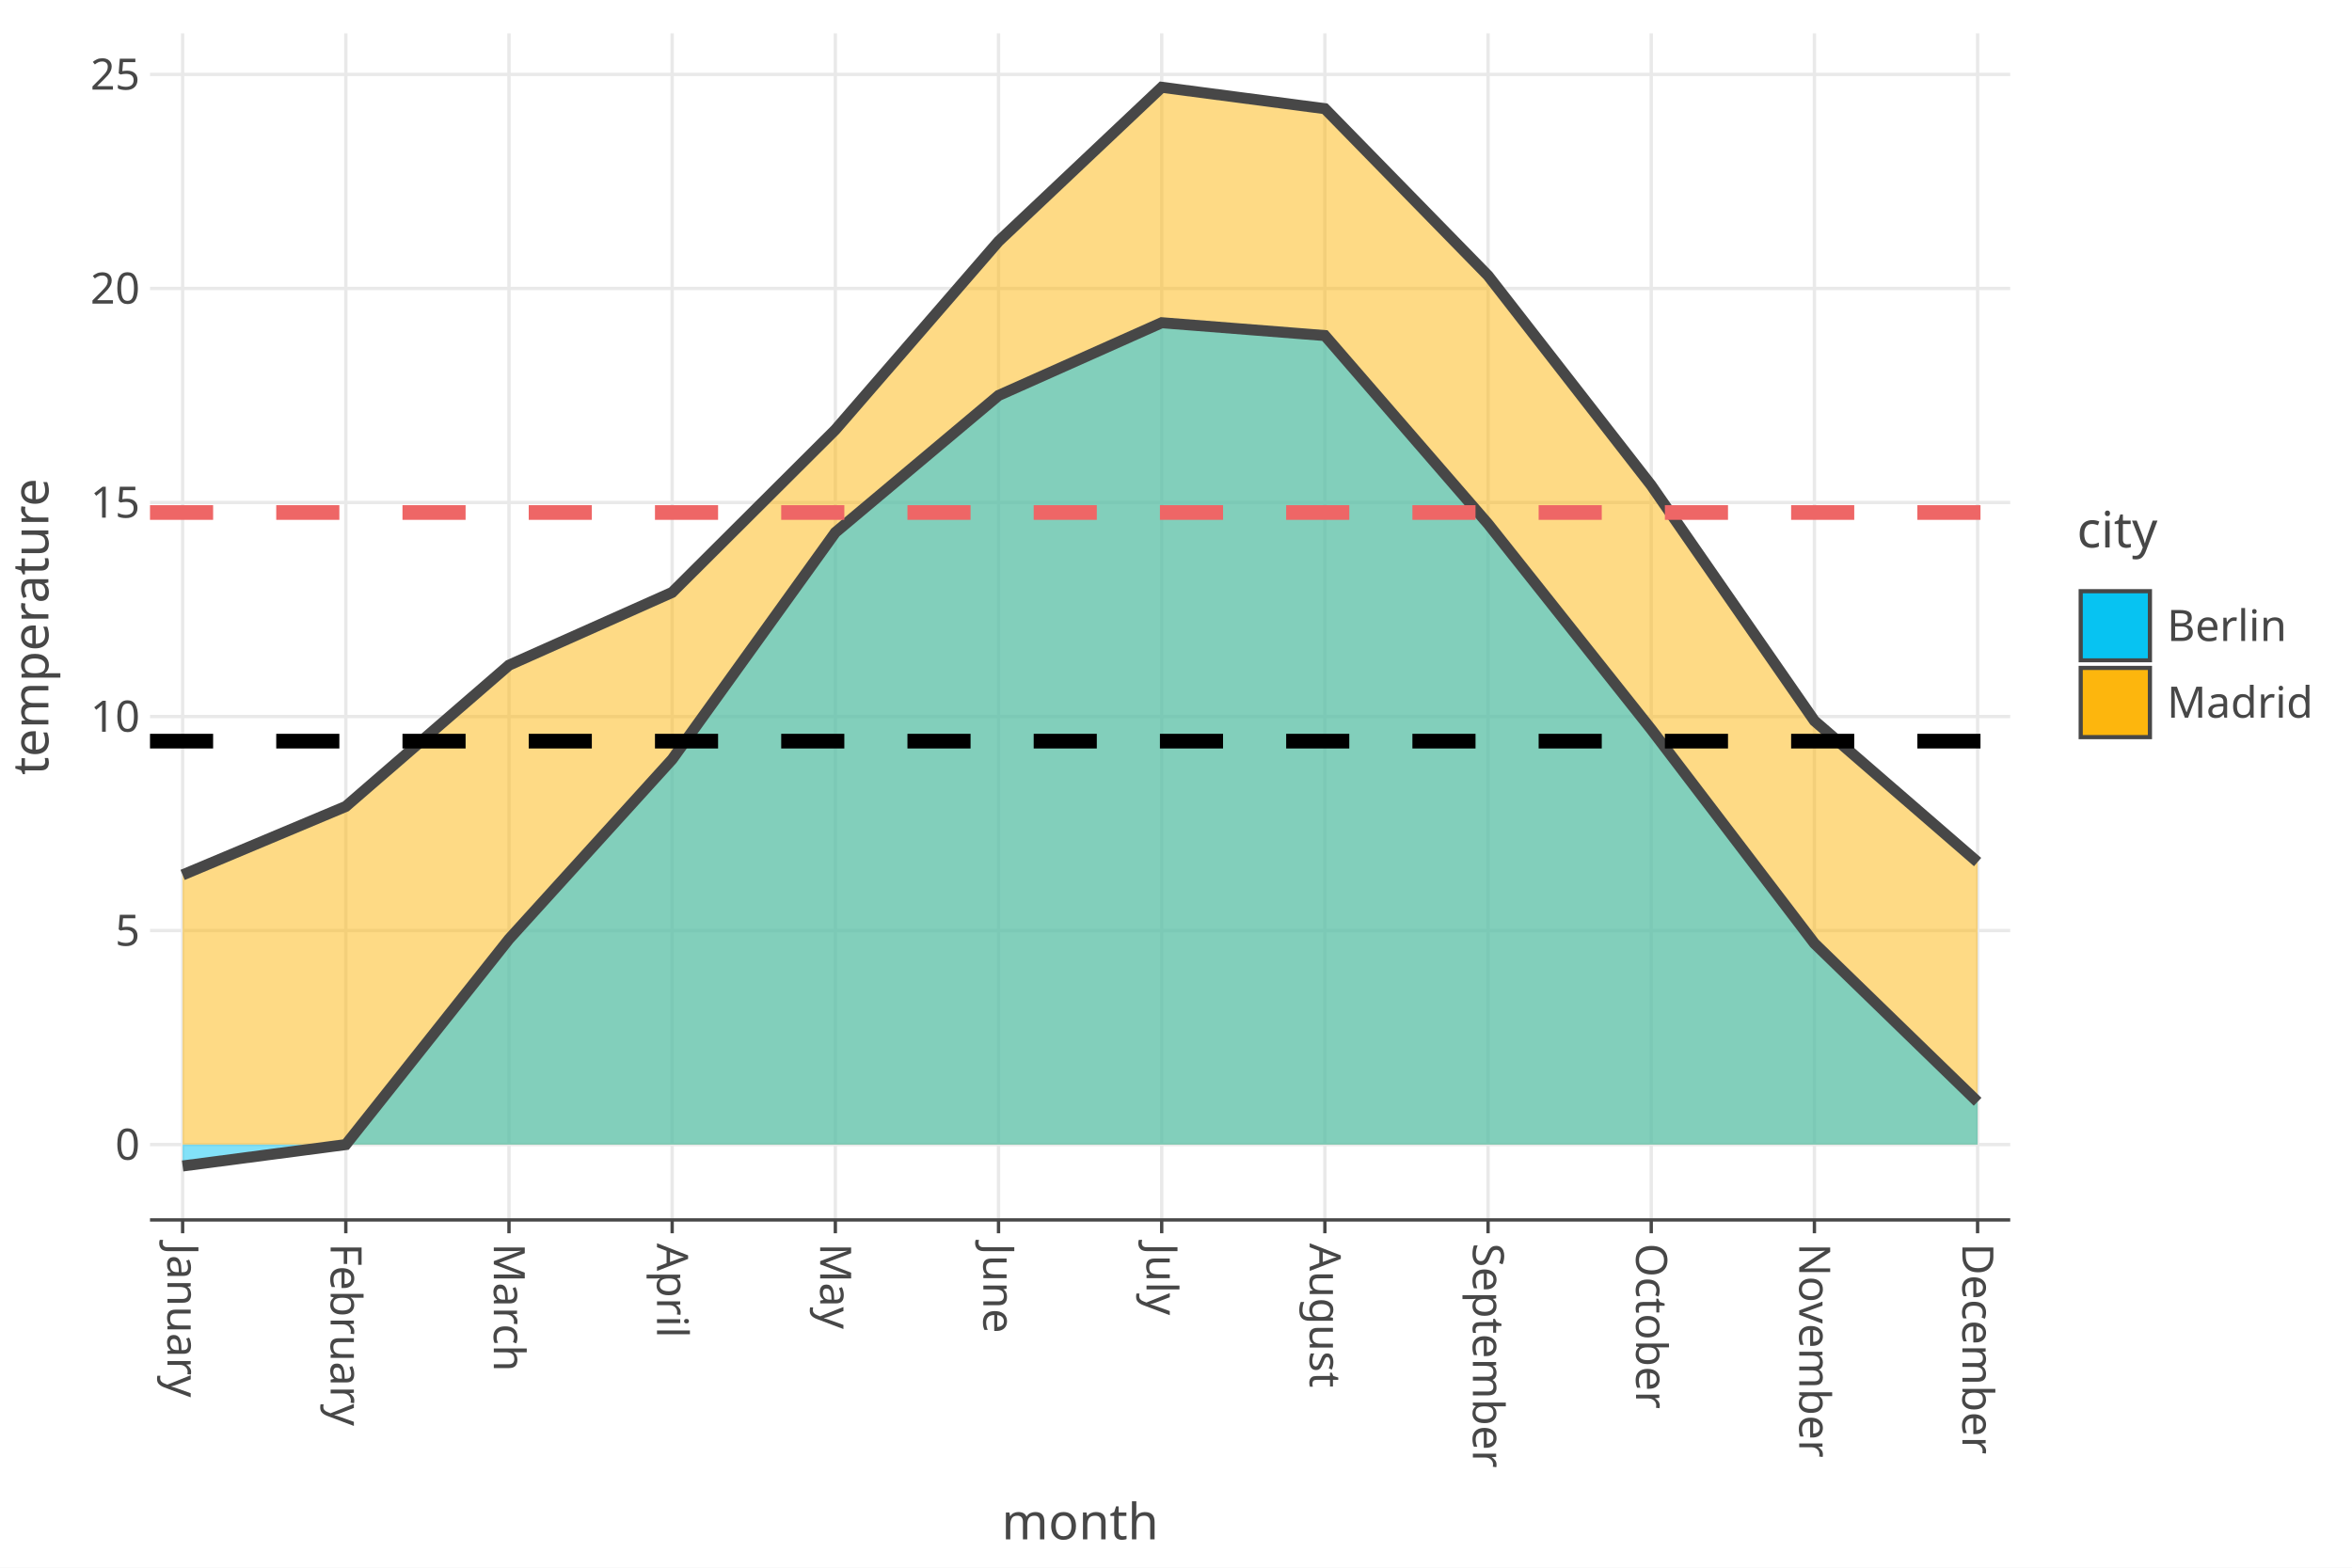
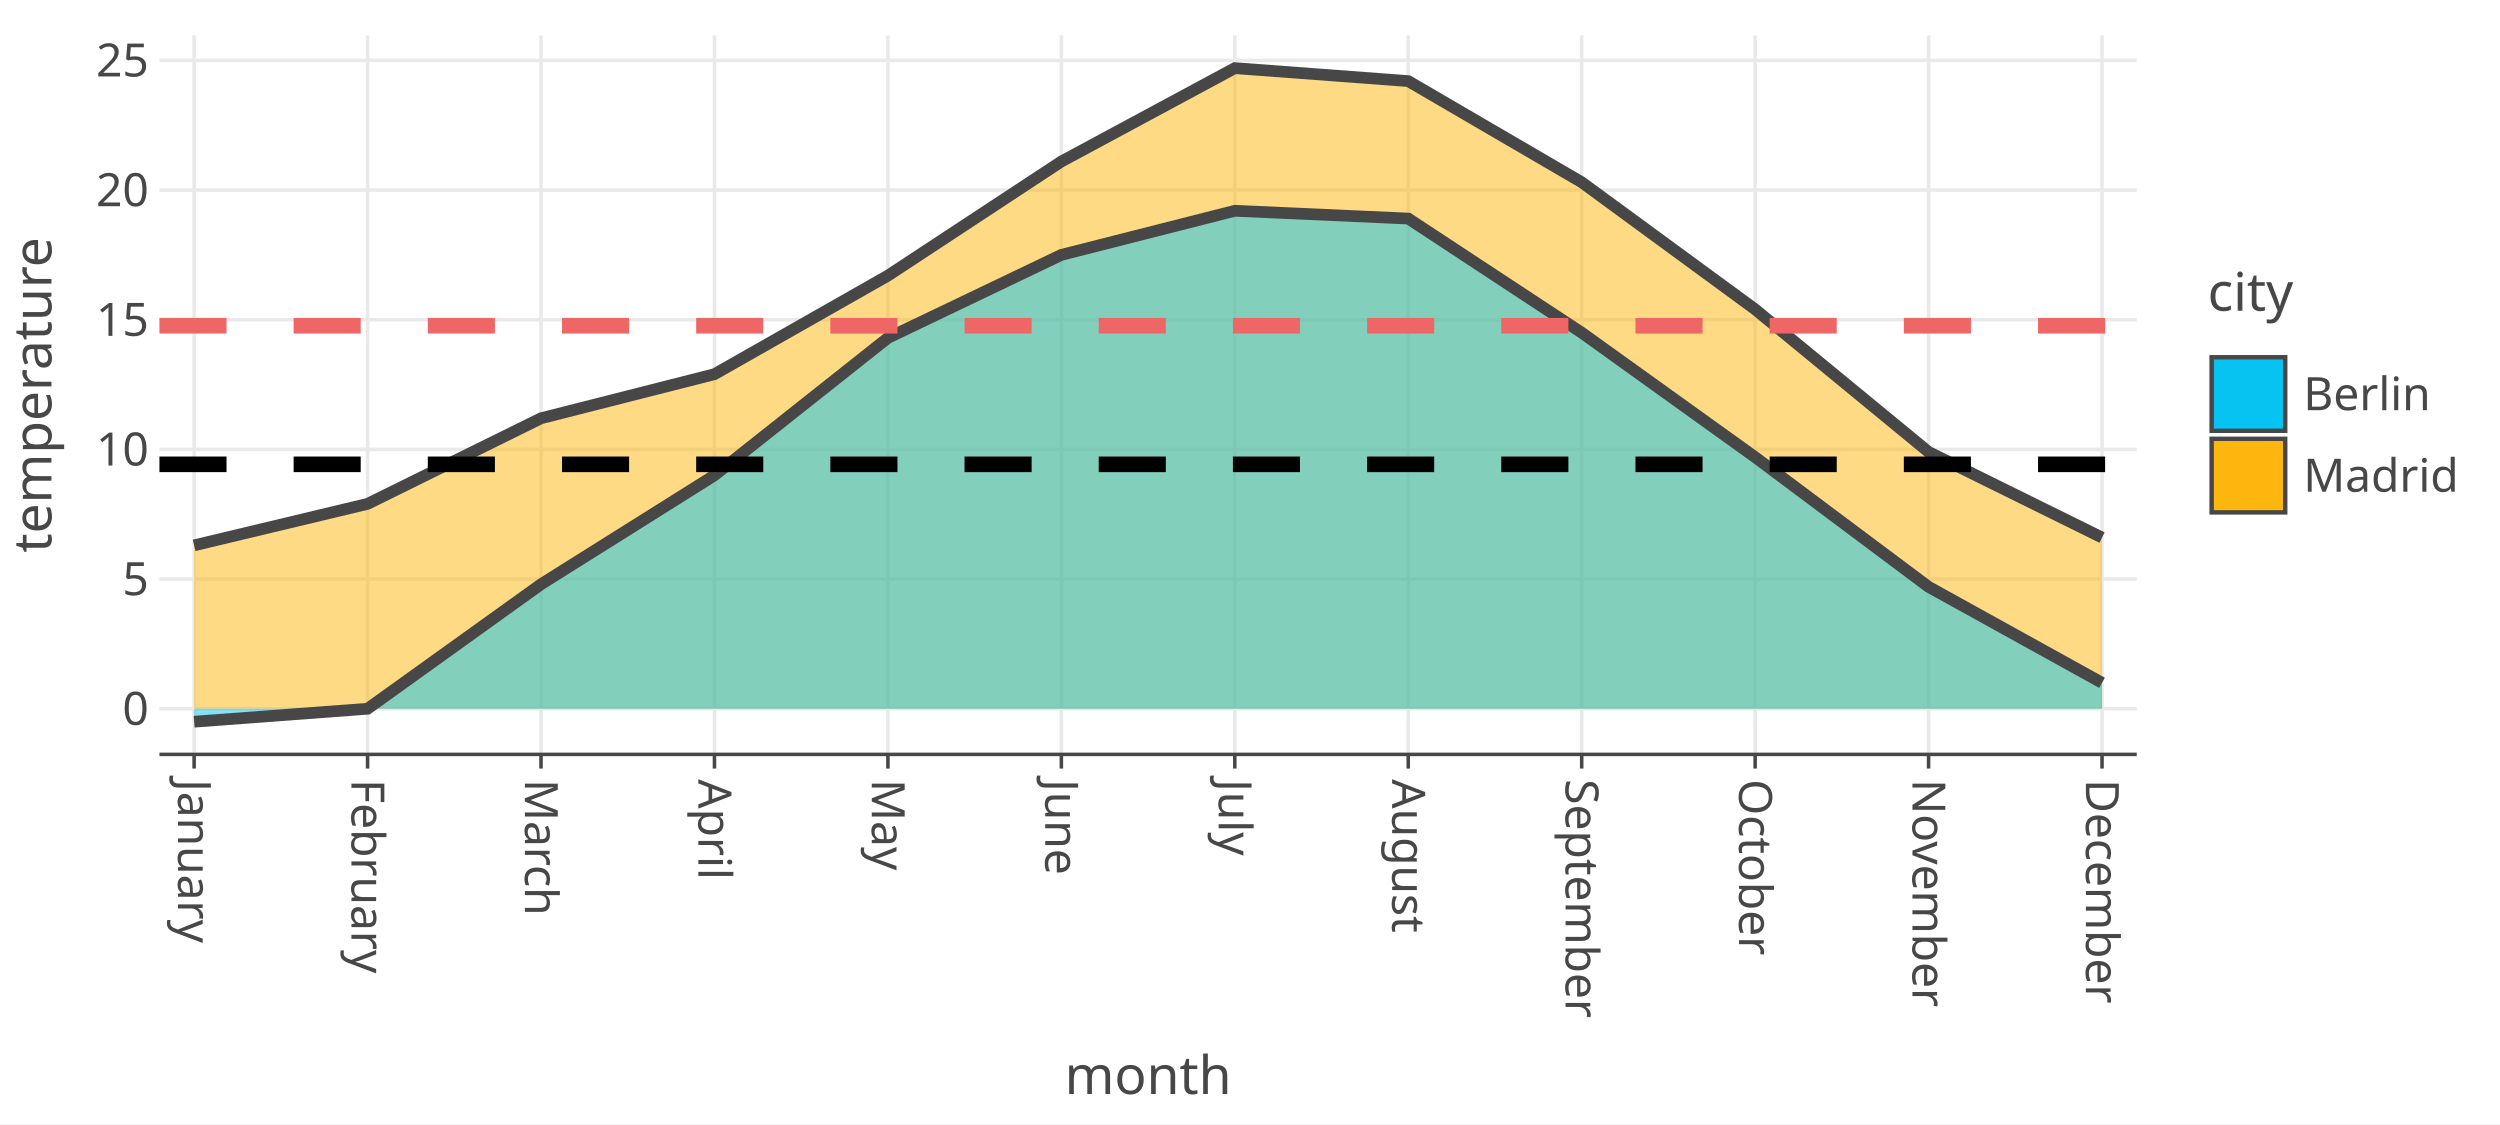
- <svg xmlns="http://www.w3.org/2000/svg" class="plt-container" width="705.0" height="470.0">
+ <svg xmlns="http://www.w3.org/2000/svg" class="plt-container" width="705.0" height="317.0">
  <style type="text/css">
  .plt-container {
   font-family: Lucida Grande, sans-serif;
   user-select: none;
   -webkit-user-select: none;
   -moz-user-select: none;
   -ms-user-select: none;
}
text {
   text-rendering: optimizeLegibility;
}
#xXxprefixXx0 .plot-title {
   fill: #474747;
   font-family: Lucida Grande, sans-serif;
   font-size: 16.0px;
   font-weight: normal;
   font-style: normal;   
}
#xXxprefixXx0 .plot-subtitle {
   fill: #474747;
   font-family: Lucida Grande, sans-serif;
   font-size: 15.0px;
   font-weight: normal;
   font-style: normal;   
}
#xXxprefixXx0 .plot-caption {
   fill: #474747;
   font-family: Lucida Grande, sans-serif;
   font-size: 13.0px;
   font-weight: normal;
   font-style: normal;   
}
#xXxprefixXx0 .legend-title {
   fill: #474747;
   font-family: Lucida Grande, sans-serif;
   font-size: 15.0px;
   font-weight: normal;
   font-style: normal;   
}
#xXxprefixXx0 .legend-item {
   fill: #474747;
   font-family: Lucida Grande, sans-serif;
   font-size: 13.0px;
   font-weight: normal;
   font-style: normal;   
}
#xXxprefixXx0 .axis-title-x {
   fill: #474747;
   font-family: Lucida Grande, sans-serif;
   font-size: 15.0px;
   font-weight: normal;
   font-style: normal;   
}
#xXxprefixXx0 .axis-text-x {
   fill: #474747;
   font-family: Lucida Grande, sans-serif;
   font-size: 13.0px;
   font-weight: normal;
   font-style: normal;   
}
#xXxprefixXx4 .axis-tooltip-text-x {
   fill: #ffffff;
   font-family: Lucida Grande, sans-serif;
   font-size: 13.0px;
   font-weight: normal;
   font-style: normal;   
}
#xXxprefixXx0 .axis-title-y {
   fill: #474747;
   font-family: Lucida Grande, sans-serif;
   font-size: 15.0px;
   font-weight: normal;
   font-style: normal;   
}
#xXxprefixXx0 .axis-text-y {
   fill: #474747;
   font-family: Lucida Grande, sans-serif;
   font-size: 13.0px;
   font-weight: normal;
   font-style: normal;   
}
#xXxprefixXx4 .axis-tooltip-text-y {
   fill: #ffffff;
   font-family: Lucida Grande, sans-serif;
   font-size: 13.0px;
   font-weight: normal;
   font-style: normal;   
}
#xXxprefixXx0 .facet-strip-text-x {
   fill: #474747;
   font-family: Lucida Grande, sans-serif;
   font-size: 13.0px;
   font-weight: normal;
   font-style: normal;   
}
#xXxprefixXx0 .facet-strip-text-y {
   fill: #474747;
   font-family: Lucida Grande, sans-serif;
   font-size: 13.0px;
   font-weight: normal;
   font-style: normal;   
}
#xXxprefixXx4 .tooltip-text {
   fill: #474747;
   font-family: Lucida Grande, sans-serif;
   font-size: 13.0px;
   font-weight: normal;
   font-style: normal;   
}
#xXxprefixXx4 .tooltip-title {
   fill: #474747;
   font-family: Lucida Grande, sans-serif;
   font-size: 13.0px;
   font-weight: bold;
   font-style: normal;   
}
#xXxprefixXx4 .tooltip-label {
   fill: #474747;
   font-family: Lucida Grande, sans-serif;
   font-size: 13.0px;
   font-weight: bold;
   font-style: normal;   
}

  </style>
  <g id="xXxprefixXx0">
-     <path fill-rule="evenodd" fill="rgb(255,255,255)" fill-opacity="1.0" d="M0.0 0.0 L0.0 470.0 L705.0 470.0 L705.0 0.0 Z">
+     <path fill-rule="evenodd" fill="rgb(255,255,255)" fill-opacity="1.0" d="M0.0 0.0 L0.0 317.0 L705.0 317.0 L705.0 0.0 Z">
    </path>
    <g transform="translate(23.0 10.0 ) ">
-       <g transform="translate(21.96121 355.737 ) ">
-         <line x1="9.782" y1="-0.0" x2="9.782" y2="-355.737" stroke="rgb(233,233,233)" stroke-opacity="1.0" stroke-width="1.0">
-         </line>
-         <line x1="58.694" y1="-0.0" x2="58.694" y2="-355.737" stroke="rgb(233,233,233)" stroke-opacity="1.0" stroke-width="1.0">
-         </line>
-         <line x1="107.606" y1="-0.0" x2="107.606" y2="-355.737" stroke="rgb(233,233,233)" stroke-opacity="1.0" stroke-width="1.0">
-         </line>
-         <line x1="156.518" y1="-0.0" x2="156.518" y2="-355.737" stroke="rgb(233,233,233)" stroke-opacity="1.0" stroke-width="1.0">
-         </line>
-         <line x1="205.429" y1="-0.0" x2="205.429" y2="-355.737" stroke="rgb(233,233,233)" stroke-opacity="1.0" stroke-width="1.0">
-         </line>
-         <line x1="254.341" y1="-0.0" x2="254.341" y2="-355.737" stroke="rgb(233,233,233)" stroke-opacity="1.0" stroke-width="1.0">
-         </line>
-         <line x1="303.253" y1="-0.0" x2="303.253" y2="-355.737" stroke="rgb(233,233,233)" stroke-opacity="1.0" stroke-width="1.0">
-         </line>
-         <line x1="352.165" y1="-0.0" x2="352.165" y2="-355.737" stroke="rgb(233,233,233)" stroke-opacity="1.0" stroke-width="1.0">
-         </line>
-         <line x1="401.077" y1="-0.0" x2="401.077" y2="-355.737" stroke="rgb(233,233,233)" stroke-opacity="1.0" stroke-width="1.0">
-         </line>
-         <line x1="449.988" y1="-0.0" x2="449.988" y2="-355.737" stroke="rgb(233,233,233)" stroke-opacity="1.0" stroke-width="1.0">
-         </line>
-         <line x1="498.9" y1="-0.0" x2="498.9" y2="-355.737" stroke="rgb(233,233,233)" stroke-opacity="1.0" stroke-width="1.0">
-         </line>
-         <line x1="547.812" y1="-0.0" x2="547.812" y2="-355.737" stroke="rgb(233,233,233)" stroke-opacity="1.0" stroke-width="1.0">
+       <g transform="translate(21.96121 202.737 ) ">
+         <line x1="9.782" y1="-0.0" x2="9.782" y2="-202.737" stroke="rgb(233,233,233)" stroke-opacity="1.0" stroke-width="1.0">
+         </line>
+         <line x1="58.694" y1="-0.0" x2="58.694" y2="-202.737" stroke="rgb(233,233,233)" stroke-opacity="1.0" stroke-width="1.0">
+         </line>
+         <line x1="107.606" y1="-0.0" x2="107.606" y2="-202.737" stroke="rgb(233,233,233)" stroke-opacity="1.0" stroke-width="1.0">
+         </line>
+         <line x1="156.518" y1="-0.0" x2="156.518" y2="-202.737" stroke="rgb(233,233,233)" stroke-opacity="1.0" stroke-width="1.0">
+         </line>
+         <line x1="205.429" y1="-0.0" x2="205.429" y2="-202.737" stroke="rgb(233,233,233)" stroke-opacity="1.0" stroke-width="1.0">
+         </line>
+         <line x1="254.341" y1="-0.0" x2="254.341" y2="-202.737" stroke="rgb(233,233,233)" stroke-opacity="1.0" stroke-width="1.0">
+         </line>
+         <line x1="303.253" y1="-0.0" x2="303.253" y2="-202.737" stroke="rgb(233,233,233)" stroke-opacity="1.0" stroke-width="1.0">
+         </line>
+         <line x1="352.165" y1="-0.0" x2="352.165" y2="-202.737" stroke="rgb(233,233,233)" stroke-opacity="1.0" stroke-width="1.0">
+         </line>
+         <line x1="401.077" y1="-0.0" x2="401.077" y2="-202.737" stroke="rgb(233,233,233)" stroke-opacity="1.0" stroke-width="1.0">
+         </line>
+         <line x1="449.988" y1="-0.0" x2="449.988" y2="-202.737" stroke="rgb(233,233,233)" stroke-opacity="1.0" stroke-width="1.0">
+         </line>
+         <line x1="498.9" y1="-0.0" x2="498.9" y2="-202.737" stroke="rgb(233,233,233)" stroke-opacity="1.0" stroke-width="1.0">
+         </line>
+         <line x1="547.812" y1="-0.0" x2="547.812" y2="-202.737" stroke="rgb(233,233,233)" stroke-opacity="1.0" stroke-width="1.0">
        </line>
        <g transform="translate(9.782355 0.0 ) ">
          <line stroke-width="1.0" stroke="rgb(71,71,71)" stroke-opacity="1.0" x2="0.0" y2="4.0">
          </line>
          <g transform="translate(0.0 7.0 ) rotate(90.0 ) ">
            <text class="axis-text-x" dy="0.35em">
            January
            </text>
          </g>
        </g>
        <g transform="translate(58.69413 0.0 ) ">
          <line stroke-width="1.0" stroke="rgb(71,71,71)" stroke-opacity="1.0" x2="0.0" y2="4.0">
          </line>
          <g transform="translate(0.0 7.0 ) rotate(90.0 ) ">
            <text class="axis-text-x" dy="0.35em">
            February
            </text>
          </g>
        </g>
        <g transform="translate(107.6059 0.0 ) ">
          <line stroke-width="1.0" stroke="rgb(71,71,71)" stroke-opacity="1.0" x2="0.0" y2="4.0">
          </line>
          <g transform="translate(0.0 7.0 ) rotate(90.0 ) ">
            <text class="axis-text-x" dy="0.35em">
            March
            </text>
          </g>
        </g>
        <g transform="translate(156.5177 0.0 ) ">
          <line stroke-width="1.0" stroke="rgb(71,71,71)" stroke-opacity="1.0" x2="0.0" y2="4.0">
          </line>
          <g transform="translate(0.0 7.0 ) rotate(90.0 ) ">
            <text class="axis-text-x" dy="0.35em">
            April
            </text>
          </g>
        </g>
        <g transform="translate(205.4294 0.0 ) ">
          <line stroke-width="1.0" stroke="rgb(71,71,71)" stroke-opacity="1.0" x2="0.0" y2="4.0">
          </line>
          <g transform="translate(0.0 7.0 ) rotate(90.0 ) ">
            <text class="axis-text-x" dy="0.35em">
            May
            </text>
          </g>
        </g>
        <g transform="translate(254.3412 0.0 ) ">
          <line stroke-width="1.0" stroke="rgb(71,71,71)" stroke-opacity="1.0" x2="0.0" y2="4.0">
          </line>
          <g transform="translate(0.0 7.0 ) rotate(90.0 ) ">
            <text class="axis-text-x" dy="0.35em">
            June
            </text>
          </g>
        </g>
        <g transform="translate(303.253 0.0 ) ">
          <line stroke-width="1.0" stroke="rgb(71,71,71)" stroke-opacity="1.0" x2="0.0" y2="4.0">
          </line>
          <g transform="translate(0.0 7.0 ) rotate(90.0 ) ">
            <text class="axis-text-x" dy="0.35em">
            July
            </text>
          </g>
        </g>
        <g transform="translate(352.1648 0.0 ) ">
          <line stroke-width="1.0" stroke="rgb(71,71,71)" stroke-opacity="1.0" x2="0.0" y2="4.0">
          </line>
          <g transform="translate(0.0 7.0 ) rotate(90.0 ) ">
            <text class="axis-text-x" dy="0.35em">
            August
            </text>
          </g>
        </g>
        <g transform="translate(401.0765 0.0 ) ">
          <line stroke-width="1.0" stroke="rgb(71,71,71)" stroke-opacity="1.0" x2="0.0" y2="4.0">
          </line>
          <g transform="translate(0.0 7.0 ) rotate(90.0 ) ">
            <text class="axis-text-x" dy="0.35em">
            September
            </text>
          </g>
        </g>
        <g transform="translate(449.9883 0.0 ) ">
          <line stroke-width="1.0" stroke="rgb(71,71,71)" stroke-opacity="1.0" x2="0.0" y2="4.0">
          </line>
          <g transform="translate(0.0 7.0 ) rotate(90.0 ) ">
            <text class="axis-text-x" dy="0.35em">
            October
            </text>
          </g>
        </g>
        <g transform="translate(498.9001 0.0 ) ">
          <line stroke-width="1.0" stroke="rgb(71,71,71)" stroke-opacity="1.0" x2="0.0" y2="4.0">
          </line>
          <g transform="translate(0.0 7.0 ) rotate(90.0 ) ">
            <text class="axis-text-x" dy="0.35em">
            November
            </text>
          </g>
        </g>
        <g transform="translate(547.8119 0.0 ) ">
          <line stroke-width="1.0" stroke="rgb(71,71,71)" stroke-opacity="1.0" x2="0.0" y2="4.0">
          </line>
          <g transform="translate(0.0 7.0 ) rotate(90.0 ) ">
            <text class="axis-text-x" dy="0.35em">
            December
            </text>
          </g>
        </g>
        <line x1="0.0" y1="0.0" x2="557.594" y2="0.0" stroke-width="1.0" stroke="rgb(71,71,71)" stroke-opacity="1.0">
        </line>
      </g>
      <g transform="translate(21.96121 0.0 ) ">
-         <line x1="0.0" y1="333.15" x2="557.594" y2="333.15" stroke="rgb(233,233,233)" stroke-opacity="1.0" stroke-width="1.0">
-         </line>
-         <line x1="0.0" y1="268.984" x2="557.594" y2="268.984" stroke="rgb(233,233,233)" stroke-opacity="1.0" stroke-width="1.0">
-         </line>
-         <line x1="0.0" y1="204.818" x2="557.594" y2="204.818" stroke="rgb(233,233,233)" stroke-opacity="1.0" stroke-width="1.0">
-         </line>
-         <line x1="0.0" y1="140.652" x2="557.594" y2="140.652" stroke="rgb(233,233,233)" stroke-opacity="1.0" stroke-width="1.0">
-         </line>
-         <line x1="0.0" y1="76.486" x2="557.594" y2="76.486" stroke="rgb(233,233,233)" stroke-opacity="1.0" stroke-width="1.0">
-         </line>
-         <line x1="0.0" y1="12.32" x2="557.594" y2="12.32" stroke="rgb(233,233,233)" stroke-opacity="1.0" stroke-width="1.0">
-         </line>
-         <g transform="translate(0.0 333.1505 ) ">
+         <line x1="0.0" y1="189.865" x2="557.594" y2="189.865" stroke="rgb(233,233,233)" stroke-opacity="1.0" stroke-width="1.0">
+         </line>
+         <line x1="0.0" y1="153.296" x2="557.594" y2="153.296" stroke="rgb(233,233,233)" stroke-opacity="1.0" stroke-width="1.0">
+         </line>
+         <line x1="0.0" y1="116.727" x2="557.594" y2="116.727" stroke="rgb(233,233,233)" stroke-opacity="1.0" stroke-width="1.0">
+         </line>
+         <line x1="0.0" y1="80.159" x2="557.594" y2="80.159" stroke="rgb(233,233,233)" stroke-opacity="1.0" stroke-width="1.0">
+         </line>
+         <line x1="0.0" y1="43.59" x2="557.594" y2="43.59" stroke="rgb(233,233,233)" stroke-opacity="1.0" stroke-width="1.0">
+         </line>
+         <line x1="0.0" y1="7.021" x2="557.594" y2="7.021" stroke="rgb(233,233,233)" stroke-opacity="1.0" stroke-width="1.0">
+         </line>
+         <g transform="translate(0.0 189.8648 ) ">
          <g transform="translate(-3.0 0.0 ) ">
            <text class="axis-text-y" text-anchor="end" dy="0.35em">
            0
            </text>
          </g>
        </g>
-         <g transform="translate(0.0 268.9844 ) ">
+         <g transform="translate(0.0 153.296 ) ">
          <g transform="translate(-3.0 0.0 ) ">
            <text class="axis-text-y" text-anchor="end" dy="0.35em">
            5
            </text>
          </g>
        </g>
-         <g transform="translate(0.0 204.8182 ) ">
+         <g transform="translate(0.0 116.7273 ) ">
          <g transform="translate(-3.0 0.0 ) ">
            <text class="axis-text-y" text-anchor="end" dy="0.35em">
            10
            </text>
          </g>
        </g>
-         <g transform="translate(0.0 140.6521 ) ">
+         <g transform="translate(0.0 80.15862 ) ">
          <g transform="translate(-3.0 0.0 ) ">
            <text class="axis-text-y" text-anchor="end" dy="0.35em">
            15
            </text>
          </g>
        </g>
-         <g transform="translate(0.0 76.48601 ) ">
+         <g transform="translate(0.0 43.58991 ) ">
          <g transform="translate(-3.0 0.0 ) ">
            <text class="axis-text-y" text-anchor="end" dy="0.35em">
            20
            </text>
          </g>
        </g>
-         <g transform="translate(0.0 12.31989 ) ">
+         <g transform="translate(0.0 7.021193 ) ">
          <g transform="translate(-3.0 0.0 ) ">
            <text class="axis-text-y" text-anchor="end" dy="0.35em">
            25
            </text>
          </g>
        </g>
      </g>
-       <g transform="translate(21.96121 0.0 ) " clip-path="url(#xXxprefixXx1)" clip-bounds-jfx="[rect (0.0, 0.0), (557.594, 355.737)]">
+       <g transform="translate(21.96121 0.0 ) " clip-path="url(#xXxprefixXx1)" clip-bounds-jfx="[rect (0.0, 0.0), (557.594, 202.737)]">
        <defs>
          <clipPath id="xXxprefixXx1">
-             <rect x="0.0" y="0.0" width="557.594" height="355.737">
+             <rect x="0.0" y="0.0" width="557.594" height="202.737">
            </rect>
          </clipPath>
        </defs>
        <g>
-           <path d="M9.782 252.301 L9.782 252.301 L58.694 231.768 L107.606 189.418 L156.518 167.602 L205.429 118.836 L254.341 62.369 L303.253 16.17 L352.165 22.586 L401.077 72.636 L449.988 135.519 L498.9 206.102 L547.812 248.451 L547.812 333.15 L498.9 333.15 L449.988 333.15 L401.077 333.15 L352.165 333.15 L303.253 333.15 L254.341 333.15 L205.429 333.15 L156.518 333.15 L107.606 333.15 L58.694 333.15 L9.782 333.15 Z" fill="rgb(253,182,13)" stroke-width="1.0" fill-opacity="0.502">
+           <path d="M9.782 143.788 L9.782 143.788 L58.694 132.086 L107.606 107.951 L156.518 95.517 L205.429 67.725 L254.341 35.545 L303.253 9.215 L352.165 12.872 L401.077 41.396 L449.988 77.233 L498.9 117.459 L547.812 141.594 L547.812 189.865 L498.9 189.865 L449.988 189.865 L401.077 189.865 L352.165 189.865 L303.253 189.865 L254.341 189.865 L205.429 189.865 L156.518 189.865 L107.606 189.865 L58.694 189.865 L9.782 189.865 Z" fill="rgb(253,182,13)" stroke-width="1.0" fill-opacity="0.502">
          </path>
        </g>
        <g>
-           <path d="M9.782 252.301 L9.782 252.301 L58.694 231.768 L107.606 189.418 L156.518 167.602 L205.429 118.836 L254.341 62.369 L303.253 16.17 L352.165 22.586 L401.077 72.636 L449.988 135.519 L498.9 206.102 L547.812 248.451 " fill="none" stroke-width="3.3" stroke="rgb(71,71,71)" stroke-opacity="1.0">
+           <path d="M9.782 143.788 L9.782 143.788 L58.694 132.086 L107.606 107.951 L156.518 95.517 L205.429 67.725 L254.341 35.545 L303.253 9.215 L352.165 12.872 L401.077 41.396 L449.988 77.233 L498.9 117.459 L547.812 141.594 " fill="none" stroke-width="3.3" stroke="rgb(71,71,71)" stroke-opacity="1.0">
          </path>
        </g>
        <g>
-           <path d="M9.782 339.567 L9.782 339.567 L58.694 333.15 L107.606 271.551 L156.518 217.651 L205.429 149.635 L254.341 108.569 L303.253 86.753 L352.165 90.603 L401.077 147.069 L449.988 208.668 L498.9 272.834 L547.812 320.317 L547.812 333.15 L498.9 333.15 L449.988 333.15 L401.077 333.15 L352.165 333.15 L303.253 333.15 L254.341 333.15 L205.429 333.15 L156.518 333.15 L107.606 333.15 L58.694 333.15 L9.782 333.15 Z" fill="rgb(7,195,242)" stroke-width="1.0" fill-opacity="0.502">
+           <path d="M9.782 193.522 L9.782 193.522 L58.694 189.865 L107.606 154.759 L156.518 124.041 L205.429 85.278 L254.341 61.874 L303.253 49.441 L352.165 51.635 L401.077 83.815 L449.988 118.921 L498.9 155.49 L547.812 182.551 L547.812 189.865 L498.9 189.865 L449.988 189.865 L401.077 189.865 L352.165 189.865 L303.253 189.865 L254.341 189.865 L205.429 189.865 L156.518 189.865 L107.606 189.865 L58.694 189.865 L9.782 189.865 Z" fill="rgb(7,195,242)" stroke-width="1.0" fill-opacity="0.502">
          </path>
        </g>
        <g>
-           <path d="M9.782 339.567 L9.782 339.567 L58.694 333.15 L107.606 271.551 L156.518 217.651 L205.429 149.635 L254.341 108.569 L303.253 86.753 L352.165 90.603 L401.077 147.069 L449.988 208.668 L498.9 272.834 L547.812 320.317 " fill="none" stroke-width="3.3" stroke="rgb(71,71,71)" stroke-opacity="1.0">
+           <path d="M9.782 193.522 L9.782 193.522 L58.694 189.865 L107.606 154.759 L156.518 124.041 L205.429 85.278 L254.341 61.874 L303.253 49.441 L352.165 51.635 L401.077 83.815 L449.988 118.921 L498.9 155.49 L547.812 182.551 " fill="none" stroke-width="3.3" stroke="rgb(71,71,71)" stroke-opacity="1.0">
          </path>
        </g>
      </g>
-       <g transform="translate(21.96121 0.0 ) " clip-path="url(#xXxprefixXx2)" clip-bounds-jfx="[rect (0.0, 0.0), (557.594, 355.737)]">
+       <g transform="translate(21.96121 0.0 ) " clip-path="url(#xXxprefixXx2)" clip-bounds-jfx="[rect (0.0, 0.0), (557.594, 202.737)]">
        <defs>
          <clipPath id="xXxprefixXx2">
-             <rect x="0.0" y="0.0" width="557.594" height="355.737">
+             <rect x="0.0" y="0.0" width="557.594" height="202.737">
            </rect>
          </clipPath>
        </defs>
-         <line x1="0.0" y1="212.197" x2="557.594" y2="212.197" stroke="rgb(0,0,0)" stroke-opacity="1.0" fill="rgb(17,142,216)" fill-opacity="1.0" stroke-width="4.4" stroke-dasharray="18.92,18.92">
-         </line>
-       </g>
-       <g transform="translate(21.96121 0.0 ) " clip-path="url(#xXxprefixXx3)" clip-bounds-jfx="[rect (0.0, 0.0), (557.594, 355.737)]">
+         <line x1="0.0" y1="120.933" x2="557.594" y2="120.933" stroke="rgb(0,0,0)" stroke-opacity="1.0" fill="rgb(17,142,216)" fill-opacity="1.0" stroke-width="4.4" stroke-dasharray="18.92,18.92">
+         </line>
+       </g>
+       <g transform="translate(21.96121 0.0 ) " clip-path="url(#xXxprefixXx3)" clip-bounds-jfx="[rect (0.0, 0.0), (557.594, 202.737)]">
        <defs>
          <clipPath id="xXxprefixXx3">
-             <rect x="0.0" y="0.0" width="557.594" height="355.737">
+             <rect x="0.0" y="0.0" width="557.594" height="202.737">
            </rect>
          </clipPath>
        </defs>
-         <line x1="0.0" y1="143.647" x2="557.594" y2="143.647" stroke="rgb(238,102,102)" stroke-opacity="1.0" fill="rgb(17,142,216)" fill-opacity="1.0" stroke-width="4.4" stroke-dasharray="18.92,18.92">
+         <line x1="0.0" y1="81.865" x2="557.594" y2="81.865" stroke="rgb(238,102,102)" stroke-opacity="1.0" fill="rgb(17,142,216)" fill-opacity="1.0" stroke-width="4.4" stroke-dasharray="18.92,18.92">
        </line>
      </g>
    </g>
-     <g transform="translate(14.5 187.8685 ) rotate(-90.0 ) ">
+     <g transform="translate(14.5 111.3685 ) rotate(-90.0 ) ">
      <text class="axis-title-y" y="0.0" text-anchor="middle">
      temperature
      </text>
    </g>
-     <g transform="translate(323.7583 461.5 ) ">
+     <g transform="translate(323.7583 308.5 ) ">
      <text class="axis-title-x" y="0.0" text-anchor="middle">
      month
      </text>
    </g>
-     <g transform="translate(612.5554 143.6185 ) ">
+     <g transform="translate(612.5554 67.11848 ) ">
      <rect x="5.0" y="5.0" height="78.5" width="82.445" stroke="rgb(71,71,71)" stroke-opacity="1.0" stroke-width="0.0" fill="rgb(255,255,255)" fill-opacity="1.0">
      </rect>
      <g transform="translate(10.0 10.0 ) ">
        <g transform="translate(0.0 10.5 ) ">
          <text class="legend-title" y="0.0">
          city
          </text>
        </g>
        <g transform="translate(0.0 22.5 ) ">
          <g transform="">
            <g>
              <rect x="0.0" y="0.0" height="23.0" width="23.0" stroke-width="0.0" fill="rgb(255,255,255)" fill-opacity="1.0">
              </rect>
              <g transform="translate(1.0 1.0 ) ">
                <g>
                  <rect x="0.0" y="0.0" height="21.0" width="21.0" stroke="rgb(71,71,71)" stroke-opacity="1.0" fill="rgb(7,195,242)" fill-opacity="1.0" stroke-width="1.5">
                  </rect>
                </g>
              </g>
              <rect x="0.0" y="0.0" height="23.0" width="23.0" stroke="rgb(255,255,255)" stroke-opacity="1.0" stroke-width="1.0" fill-opacity="0.0">
              </rect>
            </g>
            <g transform="translate(26.9903 16.05 ) ">
              <text class="legend-item" y="0.0">
              Berlin
              </text>
            </g>
          </g>
          <g transform="translate(0.0 23.0 ) ">
            <g>
              <rect x="0.0" y="0.0" height="23.0" width="23.0" stroke-width="0.0" fill="rgb(255,255,255)" fill-opacity="1.0">
              </rect>
              <g transform="translate(1.0 1.0 ) ">
                <g>
                  <rect x="0.0" y="0.0" height="21.0" width="21.0" stroke="rgb(71,71,71)" stroke-opacity="1.0" fill="rgb(253,182,13)" fill-opacity="1.0" stroke-width="1.5">
                  </rect>
                </g>
              </g>
              <rect x="0.0" y="0.0" height="23.0" width="23.0" stroke="rgb(255,255,255)" stroke-opacity="1.0" stroke-width="1.0" fill-opacity="0.0">
              </rect>
            </g>
            <g transform="translate(26.9903 16.05 ) ">
              <text class="legend-item" y="0.0">
              Madrid
              </text>
            </g>
          </g>
        </g>
      </g>
    </g>
-     <path fill="rgb(0,0,0)" fill-opacity="0.0" stroke="rgb(71,71,71)" stroke-opacity="1.0" stroke-width="0.0" d="M0.0 0.0 L0.0 470.0 L705.0 470.0 L705.0 0.0 Z">
+     <path fill="rgb(0,0,0)" fill-opacity="0.0" stroke="rgb(71,71,71)" stroke-opacity="1.0" stroke-width="0.0" d="M0.0 0.0 L0.0 317.0 L705.0 317.0 L705.0 0.0 Z">
    </path>
  </g>
  <g id="xXxprefixXx4">
  </g>
</svg>
